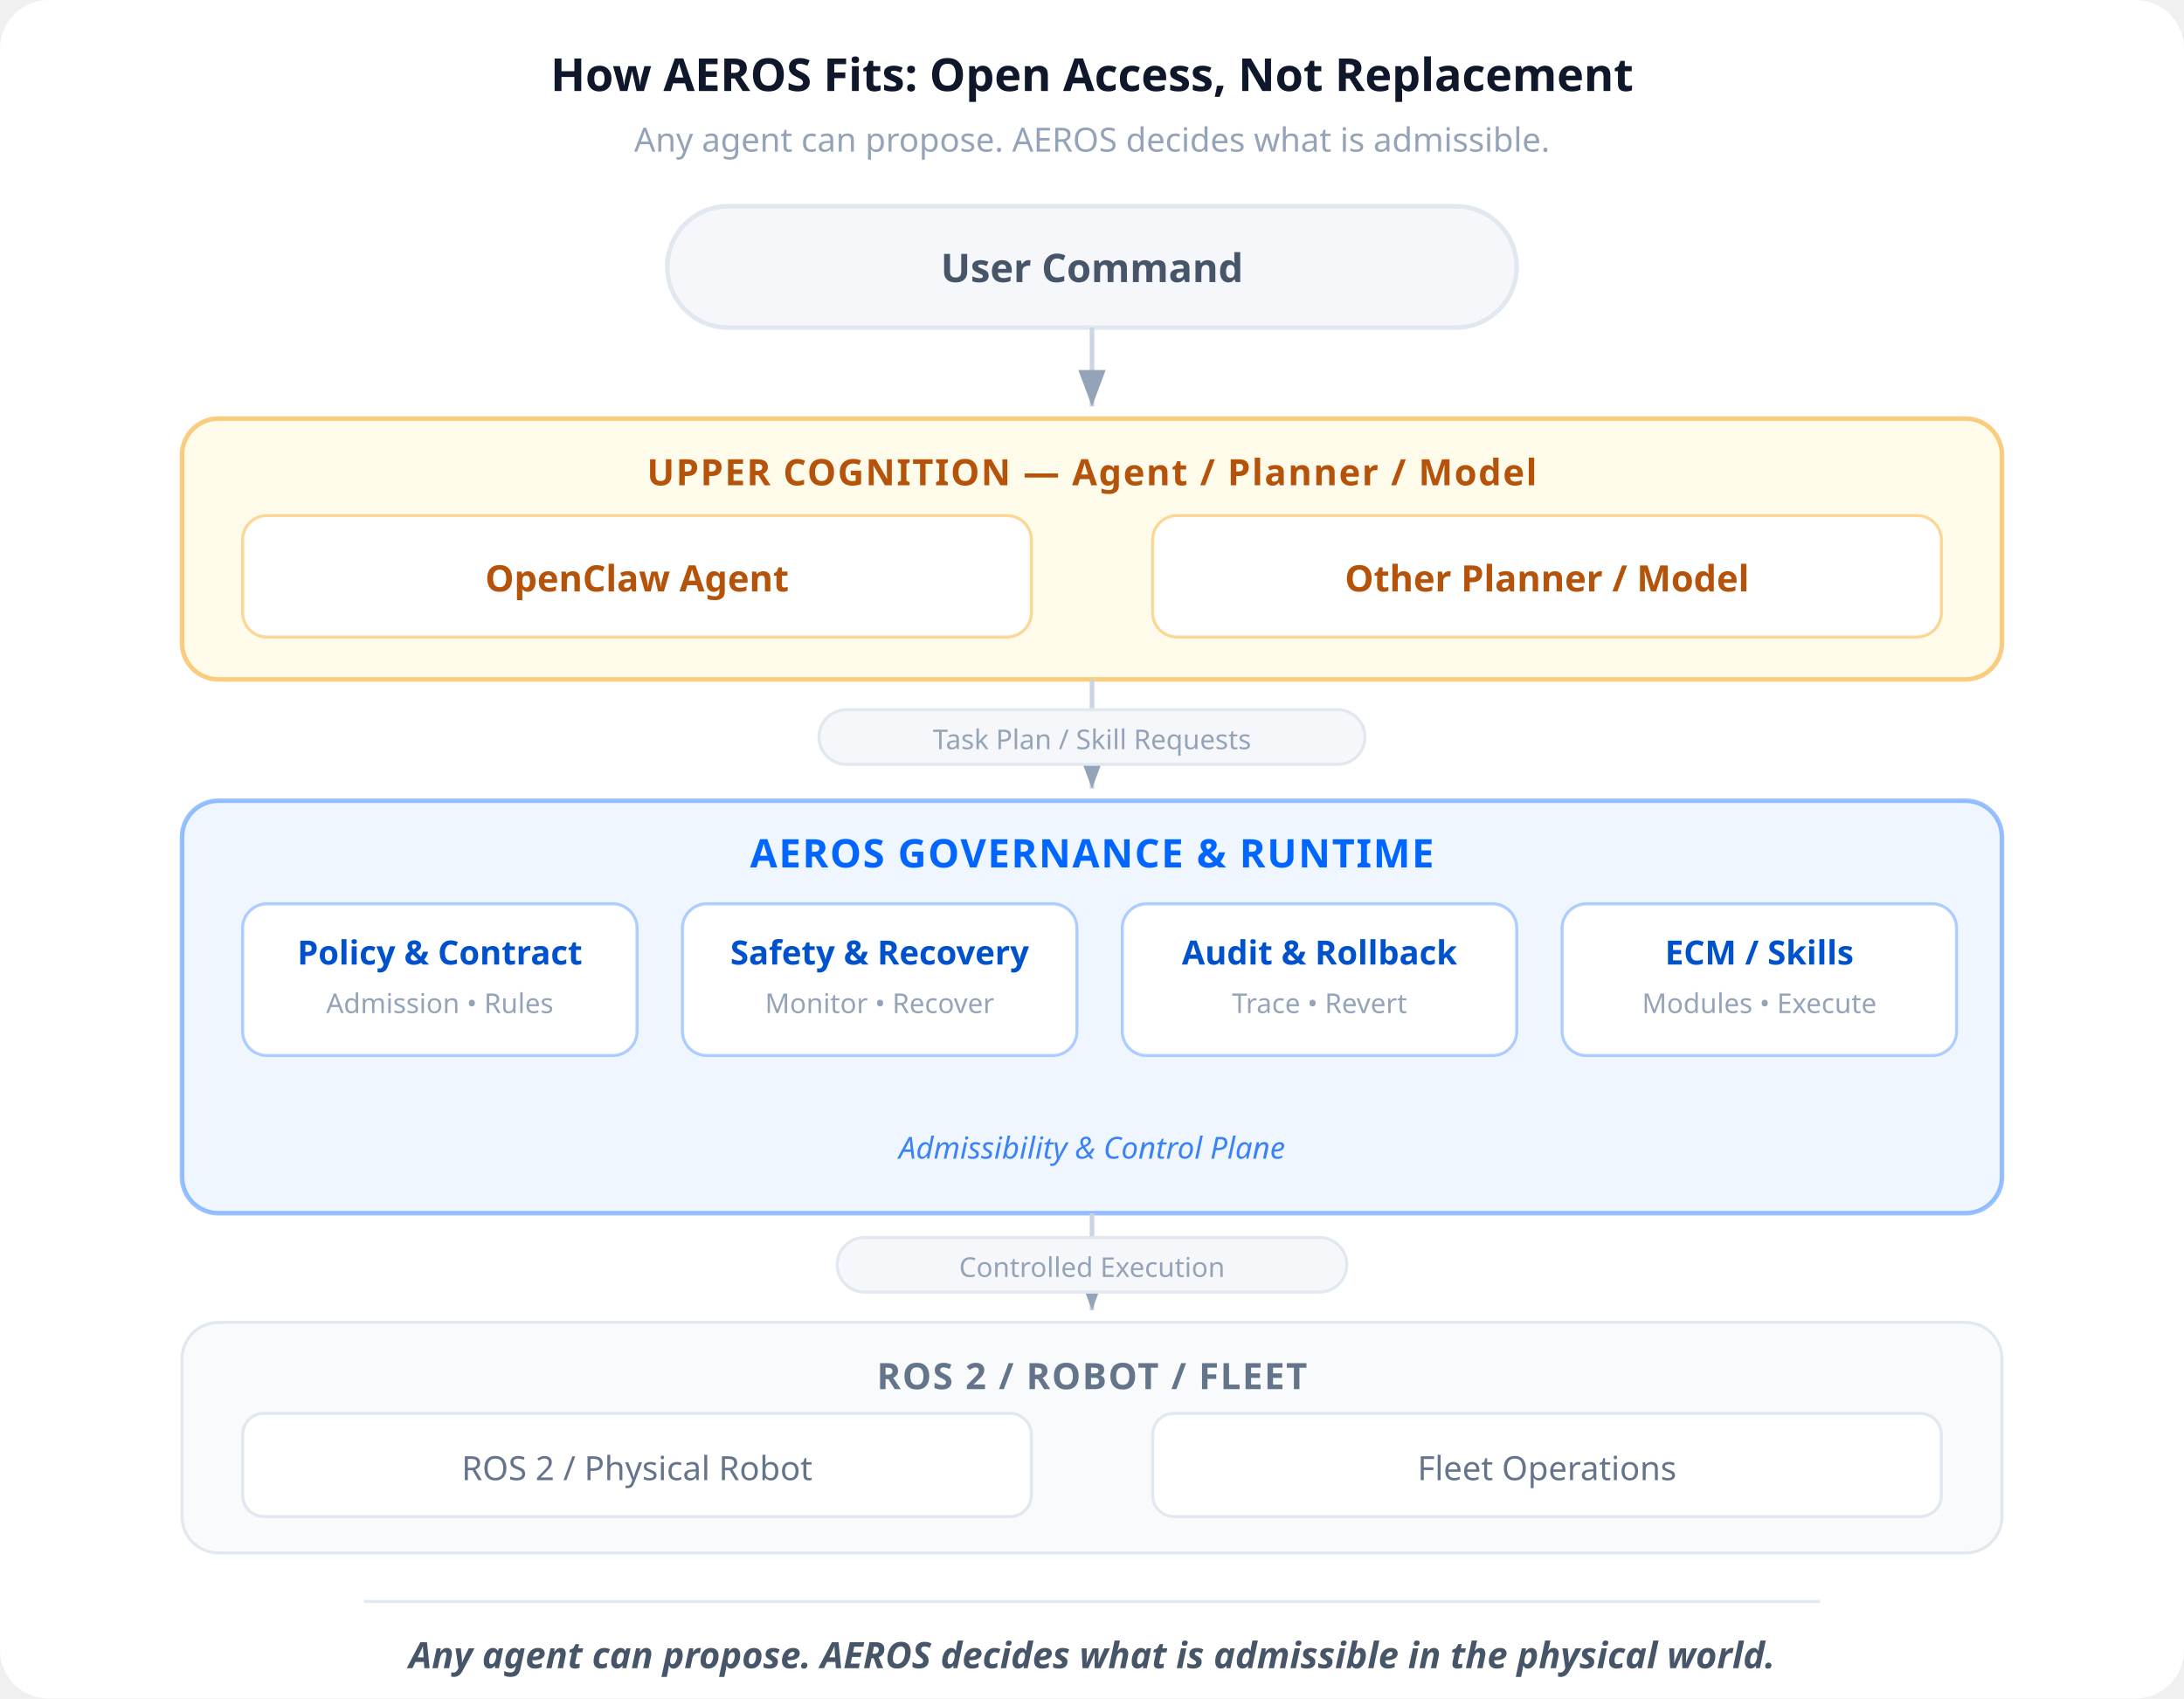
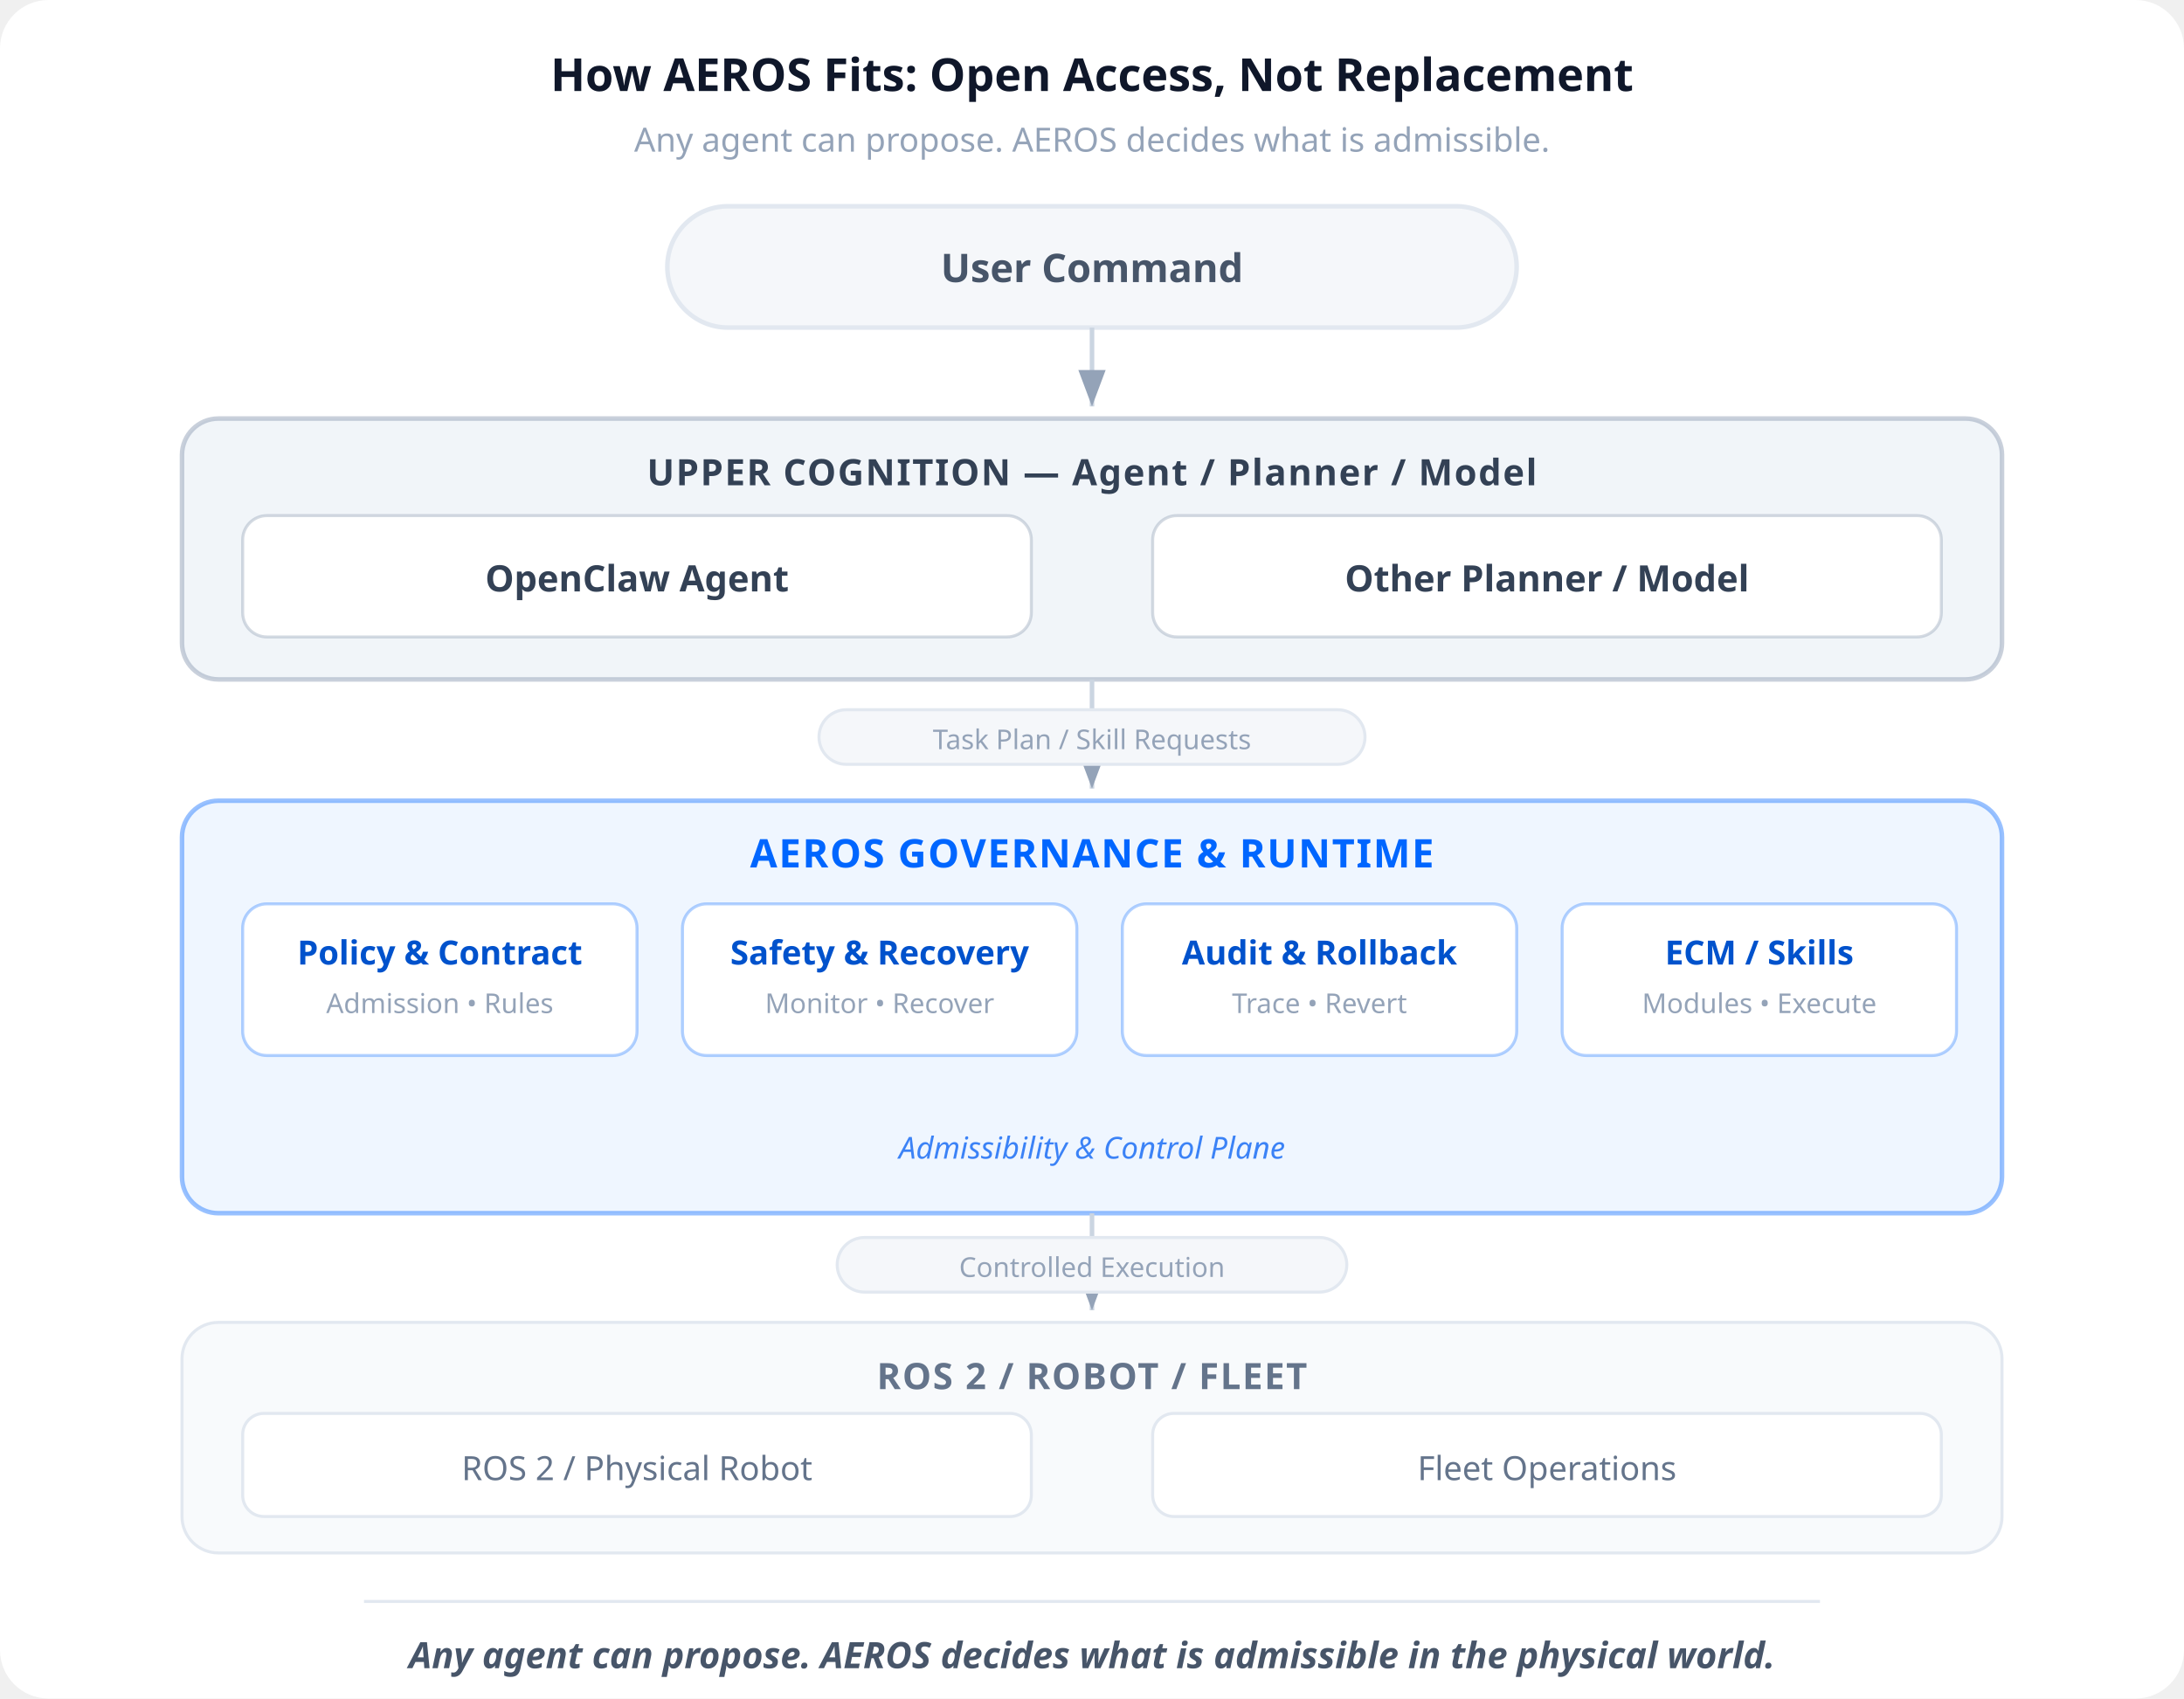
<svg xmlns="http://www.w3.org/2000/svg" viewBox="0 0 720 560" style="font-family:'Space Grotesk',system-ui,sans-serif;">
  <defs>
    <marker id="arrow" markerWidth="8" markerHeight="6" refX="8" refY="3" orient="auto">
      <path d="M0,0 L8,3 L0,6 Z" fill="#94A3B8" />
    </marker>
  </defs>
  <rect width="720" height="560" rx="16" fill="#FFFFFF" />
  <text x="360" y="30" text-anchor="middle" font-size="15" font-weight="700" fill="#0F172A">
    How AEROS Fits: Open Access, Not Replacement
  </text>
  <text x="360" y="50" text-anchor="middle" font-size="11" fill="#94A3B8">
    Any agent can propose. AEROS decides what is admissible.
  </text>
  <rect x="220" y="68" width="280" height="40" rx="20" fill="#F5F7FA" stroke="#E2E8F0" stroke-width="1.5" />
  <text x="360" y="93" text-anchor="middle" font-size="13" font-weight="600" fill="#475569">User Command</text>
  <line x1="360" y1="108" x2="360" y2="134" stroke="#CBD5E1" stroke-width="1.5" marker-end="url(#arrow)" />
-   <rect x="60" y="138" width="600" height="86" rx="12" fill="#FFFBEB" stroke="#F59E0B" stroke-width="1.5" stroke-opacity="0.5" />
-   <text x="360" y="160" text-anchor="middle" font-size="12" font-weight="700" fill="#B45309" letter-spacing="0.5">
+   <rect x="60" y="138" width="600" height="86" rx="12" fill="#F1F5F9" stroke="#94A3B8" stroke-width="1.5" stroke-opacity="0.5" />
+   <text x="360" y="160" text-anchor="middle" font-size="12" font-weight="700" fill="#334155" letter-spacing="0.5">
    UPPER COGNITION — Agent / Planner / Model
  </text>
-   <rect x="80" y="170" width="260" height="40" rx="8" fill="#FFFFFF" stroke="#F59E0B" stroke-width="1" stroke-opacity="0.4" />
-   <text x="210" y="195" text-anchor="middle" font-size="12" font-weight="600" fill="#B45309">OpenClaw Agent</text>
-   <rect x="380" y="170" width="260" height="40" rx="8" fill="#FFFFFF" stroke="#F59E0B" stroke-width="1" stroke-opacity="0.4" />
-   <text x="510" y="195" text-anchor="middle" font-size="12" font-weight="600" fill="#B45309">Other Planner / Model</text>
+   <rect x="80" y="170" width="260" height="40" rx="8" fill="#FFFFFF" stroke="#94A3B8" stroke-width="1" stroke-opacity="0.4" />
+   <text x="210" y="195" text-anchor="middle" font-size="12" font-weight="600" fill="#334155">OpenClaw Agent</text>
+   <rect x="380" y="170" width="260" height="40" rx="8" fill="#FFFFFF" stroke="#94A3B8" stroke-width="1" stroke-opacity="0.4" />
+   <text x="510" y="195" text-anchor="middle" font-size="12" font-weight="600" fill="#334155">Other Planner / Model</text>
  <line x1="360" y1="224" x2="360" y2="260" stroke="#CBD5E1" stroke-width="1.5" marker-end="url(#arrow)" />
  <rect x="270" y="234" width="180" height="18" rx="9" fill="#F5F7FA" stroke="#E2E8F0" stroke-width="1" />
  <text x="360" y="247" text-anchor="middle" font-size="9" font-weight="500" fill="#94A3B8">Task Plan / Skill Requests</text>
  <rect x="60" y="264" width="600" height="136" rx="12" fill="#EFF6FF" stroke="#0066FF" stroke-width="1.5" stroke-opacity="0.4" />
  <text x="360" y="286" text-anchor="middle" font-size="13" font-weight="700" fill="#0066FF" letter-spacing="0.5">
    AEROS GOVERNANCE &amp; RUNTIME
  </text>
  <rect x="80" y="298" width="130" height="50" rx="8" fill="#FFFFFF" stroke="#0066FF" stroke-width="1" stroke-opacity="0.3" />
  <text x="145" y="318" text-anchor="middle" font-size="11" font-weight="600" fill="#0052CC">Policy &amp; Contract</text>
  <text x="145" y="334" text-anchor="middle" font-size="9" fill="#94A3B8">Admission • Rules</text>
  <rect x="225" y="298" width="130" height="50" rx="8" fill="#FFFFFF" stroke="#0066FF" stroke-width="1" stroke-opacity="0.3" />
  <text x="290" y="318" text-anchor="middle" font-size="11" font-weight="600" fill="#0052CC">Safety &amp; Recovery</text>
  <text x="290" y="334" text-anchor="middle" font-size="9" fill="#94A3B8">Monitor • Recover</text>
  <rect x="370" y="298" width="130" height="50" rx="8" fill="#FFFFFF" stroke="#0066FF" stroke-width="1" stroke-opacity="0.3" />
  <text x="435" y="318" text-anchor="middle" font-size="11" font-weight="600" fill="#0052CC">Audit &amp; Rollback</text>
  <text x="435" y="334" text-anchor="middle" font-size="9" fill="#94A3B8">Trace • Revert</text>
  <rect x="515" y="298" width="130" height="50" rx="8" fill="#FFFFFF" stroke="#0066FF" stroke-width="1" stroke-opacity="0.3" />
  <text x="580" y="318" text-anchor="middle" font-size="11" font-weight="600" fill="#0052CC">ECM / Skills</text>
  <text x="580" y="334" text-anchor="middle" font-size="9" fill="#94A3B8">Modules • Execute</text>
  <text x="360" y="382" text-anchor="middle" font-size="10" font-style="italic" fill="#3B82F6">
    Admissibility &amp; Control Plane
  </text>
  <line x1="360" y1="400" x2="360" y2="432" stroke="#CBD5E1" stroke-width="1.5" marker-end="url(#arrow)" />
  <rect x="276" y="408" width="168" height="18" rx="9" fill="#F5F7FA" stroke="#E2E8F0" stroke-width="1" />
  <text x="360" y="421" text-anchor="middle" font-size="9" font-weight="500" fill="#94A3B8">Controlled Execution</text>
  <rect x="60" y="436" width="600" height="76" rx="12" fill="#F8FAFC" stroke="#E2E8F0" stroke-width="1" />
  <text x="360" y="458" text-anchor="middle" font-size="12" font-weight="700" fill="#64748B" letter-spacing="0.5">
    ROS 2 / ROBOT / FLEET
  </text>
  <rect x="80" y="466" width="260" height="34" rx="7" fill="#FFFFFF" stroke="#E2E8F0" stroke-width="1" />
  <text x="210" y="488" text-anchor="middle" font-size="11" font-weight="500" fill="#64748B">ROS 2 / Physical Robot</text>
  <rect x="380" y="466" width="260" height="34" rx="7" fill="#FFFFFF" stroke="#E2E8F0" stroke-width="1" />
  <text x="510" y="488" text-anchor="middle" font-size="11" font-weight="500" fill="#64748B">Fleet Operations</text>
  <line x1="120" y1="528" x2="600" y2="528" stroke="#E2E8F0" stroke-width="1" />
  <text x="360" y="550" text-anchor="middle" font-size="12" font-weight="600" font-style="italic" fill="#475569">
    Any agent can propose. AEROS decides what is admissible in the physical world.
  </text>
</svg>
